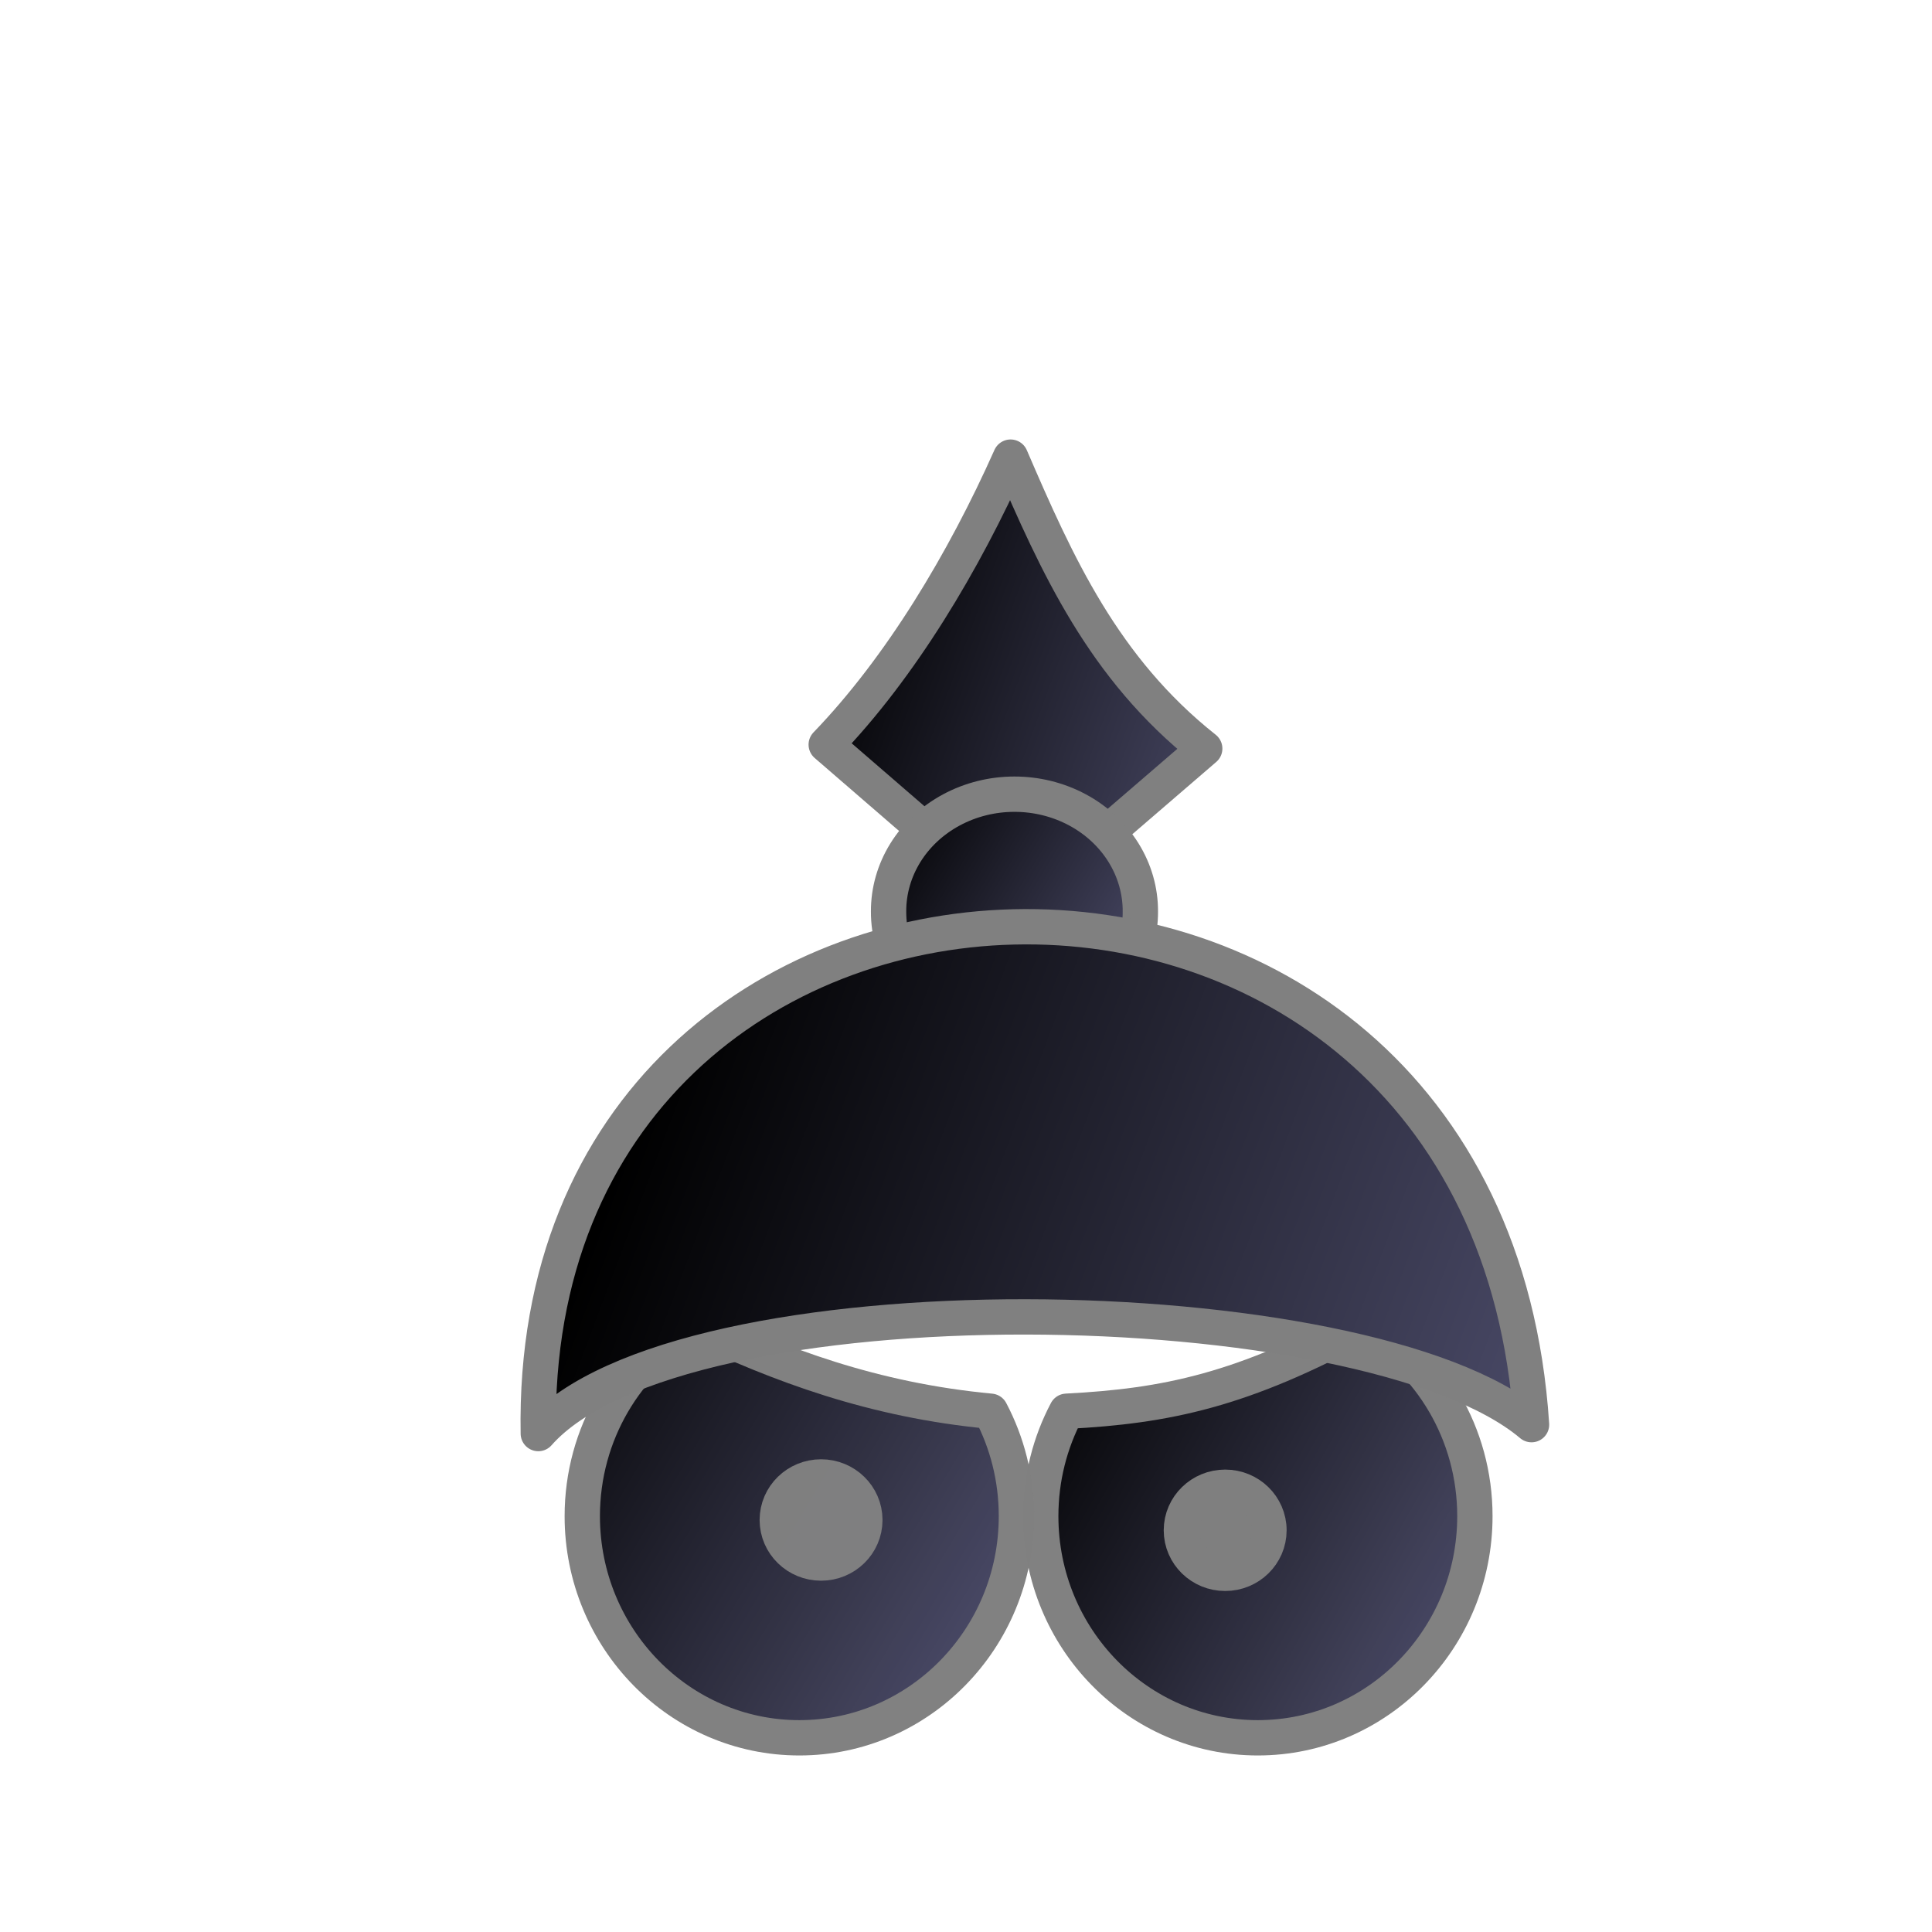
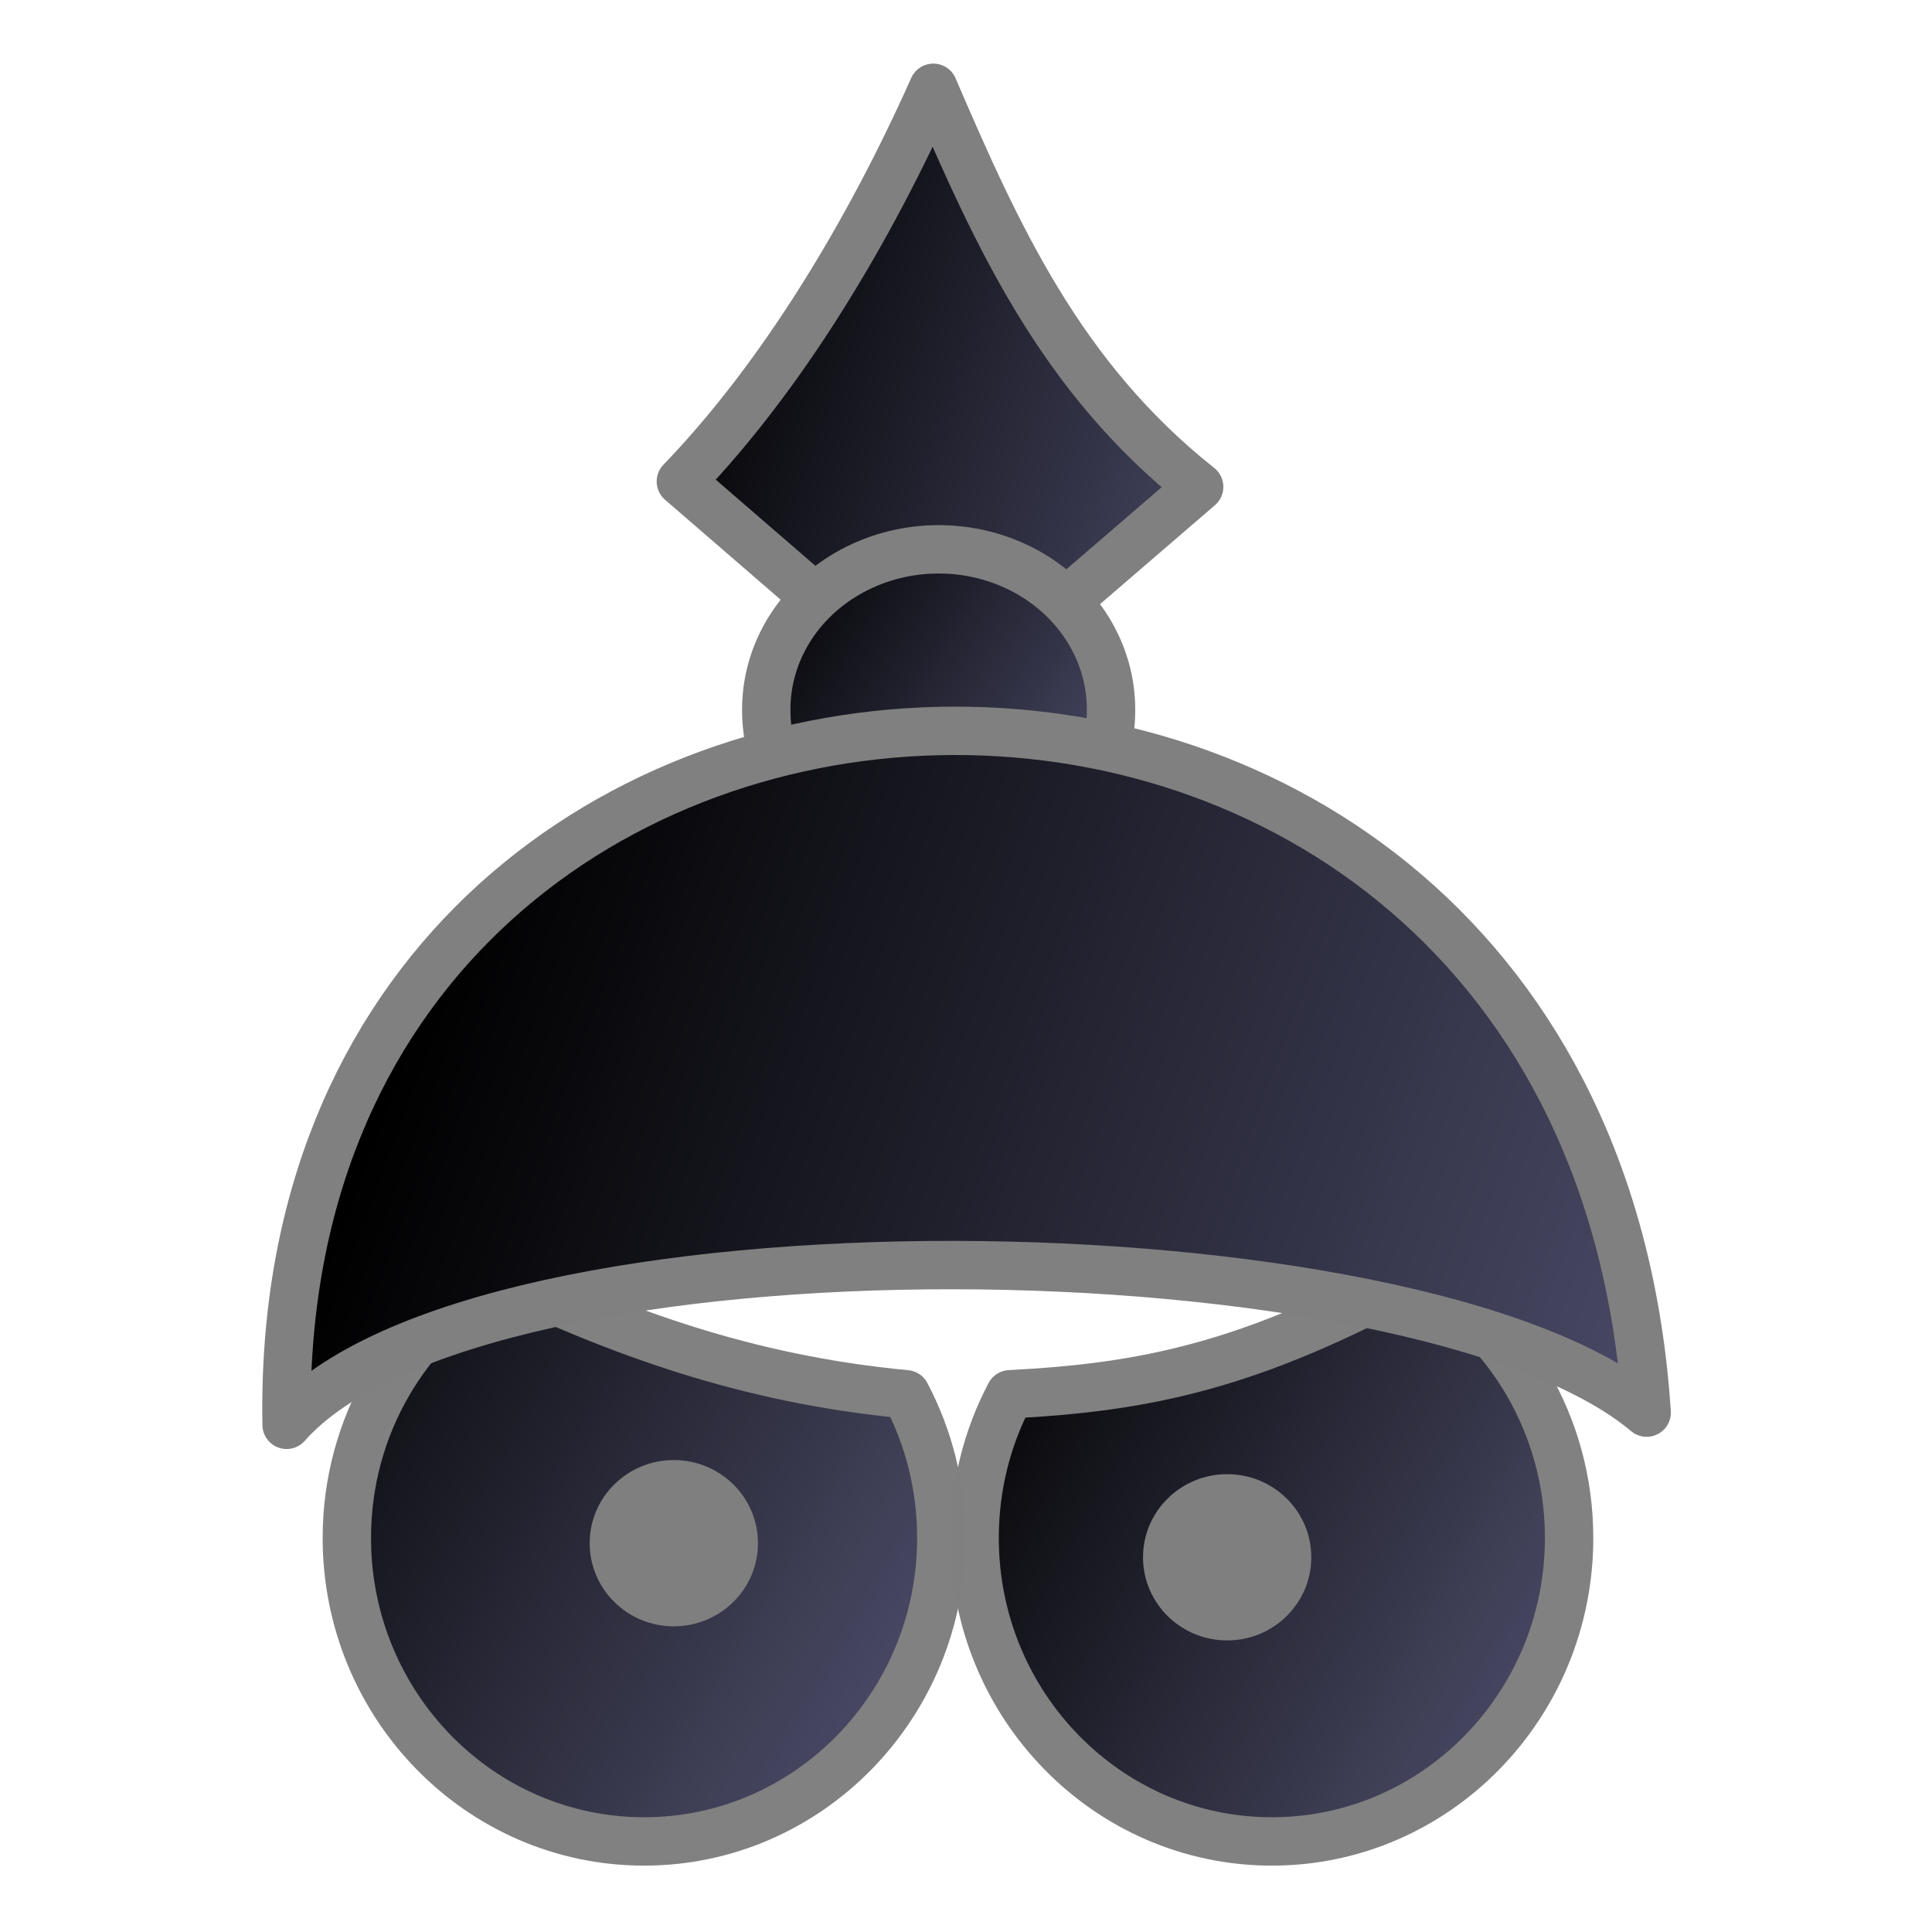
- <svg xmlns="http://www.w3.org/2000/svg" xmlns:xlink="http://www.w3.org/1999/xlink" overflow="hidden" viewBox="-23 8 875 875" id="svg36220" version="1.0">
+ <svg xmlns="http://www.w3.org/2000/svg" xmlns:xlink="http://www.w3.org/1999/xlink" overflow="hidden" viewBox="126 186 639 639" id="svg36220" version="1.0">
  <defs id="defs36222">
    <linearGradient id="linearGradient2507">
      <stop style="stop-color:#000000;stop-opacity:1" offset="0" id="stop2509" />
      <stop style="stop-color:#505070;stop-opacity:1" offset="1" id="stop2511" />
    </linearGradient>
    <linearGradient xlink:href="#linearGradient2507" id="linearGradient5892" gradientUnits="userSpaceOnUse" gradientTransform="matrix(0.912124,0,0,0.876973,58.9007,148.9545)" x1="224.065" y1="423.884" x2="710.132" y2="599.749" />
    <linearGradient xlink:href="#linearGradient2507" id="linearGradient5897" gradientUnits="userSpaceOnUse" x1="204.25" y1="662.388" x2="421.718" y2="792" gradientTransform="matrix(1.101156,0,0,1.101156,-44.79643,-66.05735)" />
    <linearGradient xlink:href="#linearGradient2507" id="linearGradient5901" gradientUnits="userSpaceOnUse" x1="468.236" y1="681.244" x2="270.869" y2="792" gradientTransform="matrix(-1.101156,0,0,1.101156,930.4829,-66.05735)" />
    <linearGradient xlink:href="#linearGradient2507" id="linearGradient2226" gradientUnits="userSpaceOnUse" x1="321.983" y1="380.025" x2="469.976" y2="469.592" />
    <linearGradient xlink:href="#linearGradient2507" id="linearGradient2243" x1="338.482" y1="308.136" x2="550.115" y2="385.918" gradientUnits="userSpaceOnUse" gradientTransform="translate(1.714045,9.428091)" />
  </defs>
  <g id="layer1">
    <path id="path5899" d="M 595.216,607.403 C 624.927,624.676 644.974,657.292 644.974,694.67 C 644.974,750.072 600.932,795.047 546.661,795.047 C 492.391,795.047 448.349,750.072 448.349,694.67 C 448.349,677.478 452.577,661.298 460.049,647.148 C 505.104,644.829 539.778,637.714 595.216,607.403 z " style="opacity:0.99;fill:url(#linearGradient5901);fill-opacity:1;fill-rule:evenodd;stroke:#808080;stroke-width:16;stroke-linecap:round;stroke-linejoin:round;stroke-miterlimit:4;stroke-dasharray:none;stroke-dashoffset:0;stroke-opacity:1" />
    <path style="opacity:0.99;fill:#808080;fill-opacity:1;fill-rule:evenodd;stroke:#808080;stroke-width:18.427;stroke-linecap:round;stroke-linejoin:round;stroke-miterlimit:4;stroke-dasharray:none;stroke-dashoffset:0;stroke-opacity:1" id="path2231" d="M 422.054 340.25 A 23.202 22.097 0 1 1  375.65,340.25 A 23.202 22.097 0 1 1  422.054 340.25 z" transform="matrix(0.85853,0,0,0.87813,189.4521,402.2825)" />
    <path style="opacity:0.99;fill:url(#linearGradient5897);fill-opacity:1;fill-rule:evenodd;stroke:#808080;stroke-width:16;stroke-linecap:round;stroke-linejoin:round;stroke-miterlimit:4;stroke-dasharray:none;stroke-dashoffset:0;stroke-opacity:1" d="M 290.471,607.403 C 260.76,624.676 240.713,657.292 240.713,694.67 C 240.713,750.072 284.755,795.047 339.025,795.047 C 393.296,795.047 437.338,750.072 437.338,694.67 C 437.338,677.478 433.11,661.298 425.638,647.148 C 372.342,642.14 330.044,626.134 290.471,607.403 z " id="path5795" />
    <path transform="matrix(0.85853,0,0,0.87813,6.432124,397.6178)" d="M 422.054 340.25 A 23.202 22.097 0 1 1  375.65,340.25 A 23.202 22.097 0 1 1  422.054 340.25 z" id="path5797" style="opacity:0.99;fill:#808080;fill-opacity:1;fill-rule:evenodd;stroke:#808080;stroke-width:18.427;stroke-linecap:round;stroke-linejoin:round;stroke-miterlimit:4;stroke-dasharray:none;stroke-dashoffset:0;stroke-opacity:1" />
    <path style="fill:url(#linearGradient2243);fill-opacity:1;fill-rule:evenodd;stroke:#808080;stroke-width:16;stroke-linecap:round;stroke-linejoin:round;stroke-miterlimit:4;stroke-dasharray:none;stroke-opacity:1" d="M 434.692,215.034 C 413.541,262.45 384.862,310.34 351.196,345.242 L 437.763,420.095 L 522.616,347.027 C 476.729,310.652 455.714,263.841 434.692,215.034 z " id="path1340" />
    <path style="fill:url(#linearGradient2226);fill-opacity:1;stroke:#808080;stroke-width:18.52;stroke-linecap:round;stroke-linejoin:round;stroke-miterlimit:4;stroke-dasharray:none;stroke-opacity:1" id="path1331" d="M 461.976 422.452 A 65.997 61.283 0 1 1  329.983,422.452 A 65.997 61.283 0 1 1  461.976 422.452 z" transform="matrix(0.863918,0,0,0.863918,94.35938,55.87036)" />
    <path style="fill:url(#linearGradient5892);fill-opacity:1;fill-rule:evenodd;stroke:#808080;stroke-width:16;stroke-linecap:round;stroke-linejoin:round;stroke-miterlimit:4;stroke-dasharray:none;stroke-opacity:1" d="M 220.795,657.255 C 215.466,360.599 650.419,343.341 670.628,653.219 C 595.531,589.99 284.597,584.965 220.795,657.255 z " id="path4352" />
  </g>
</svg>
